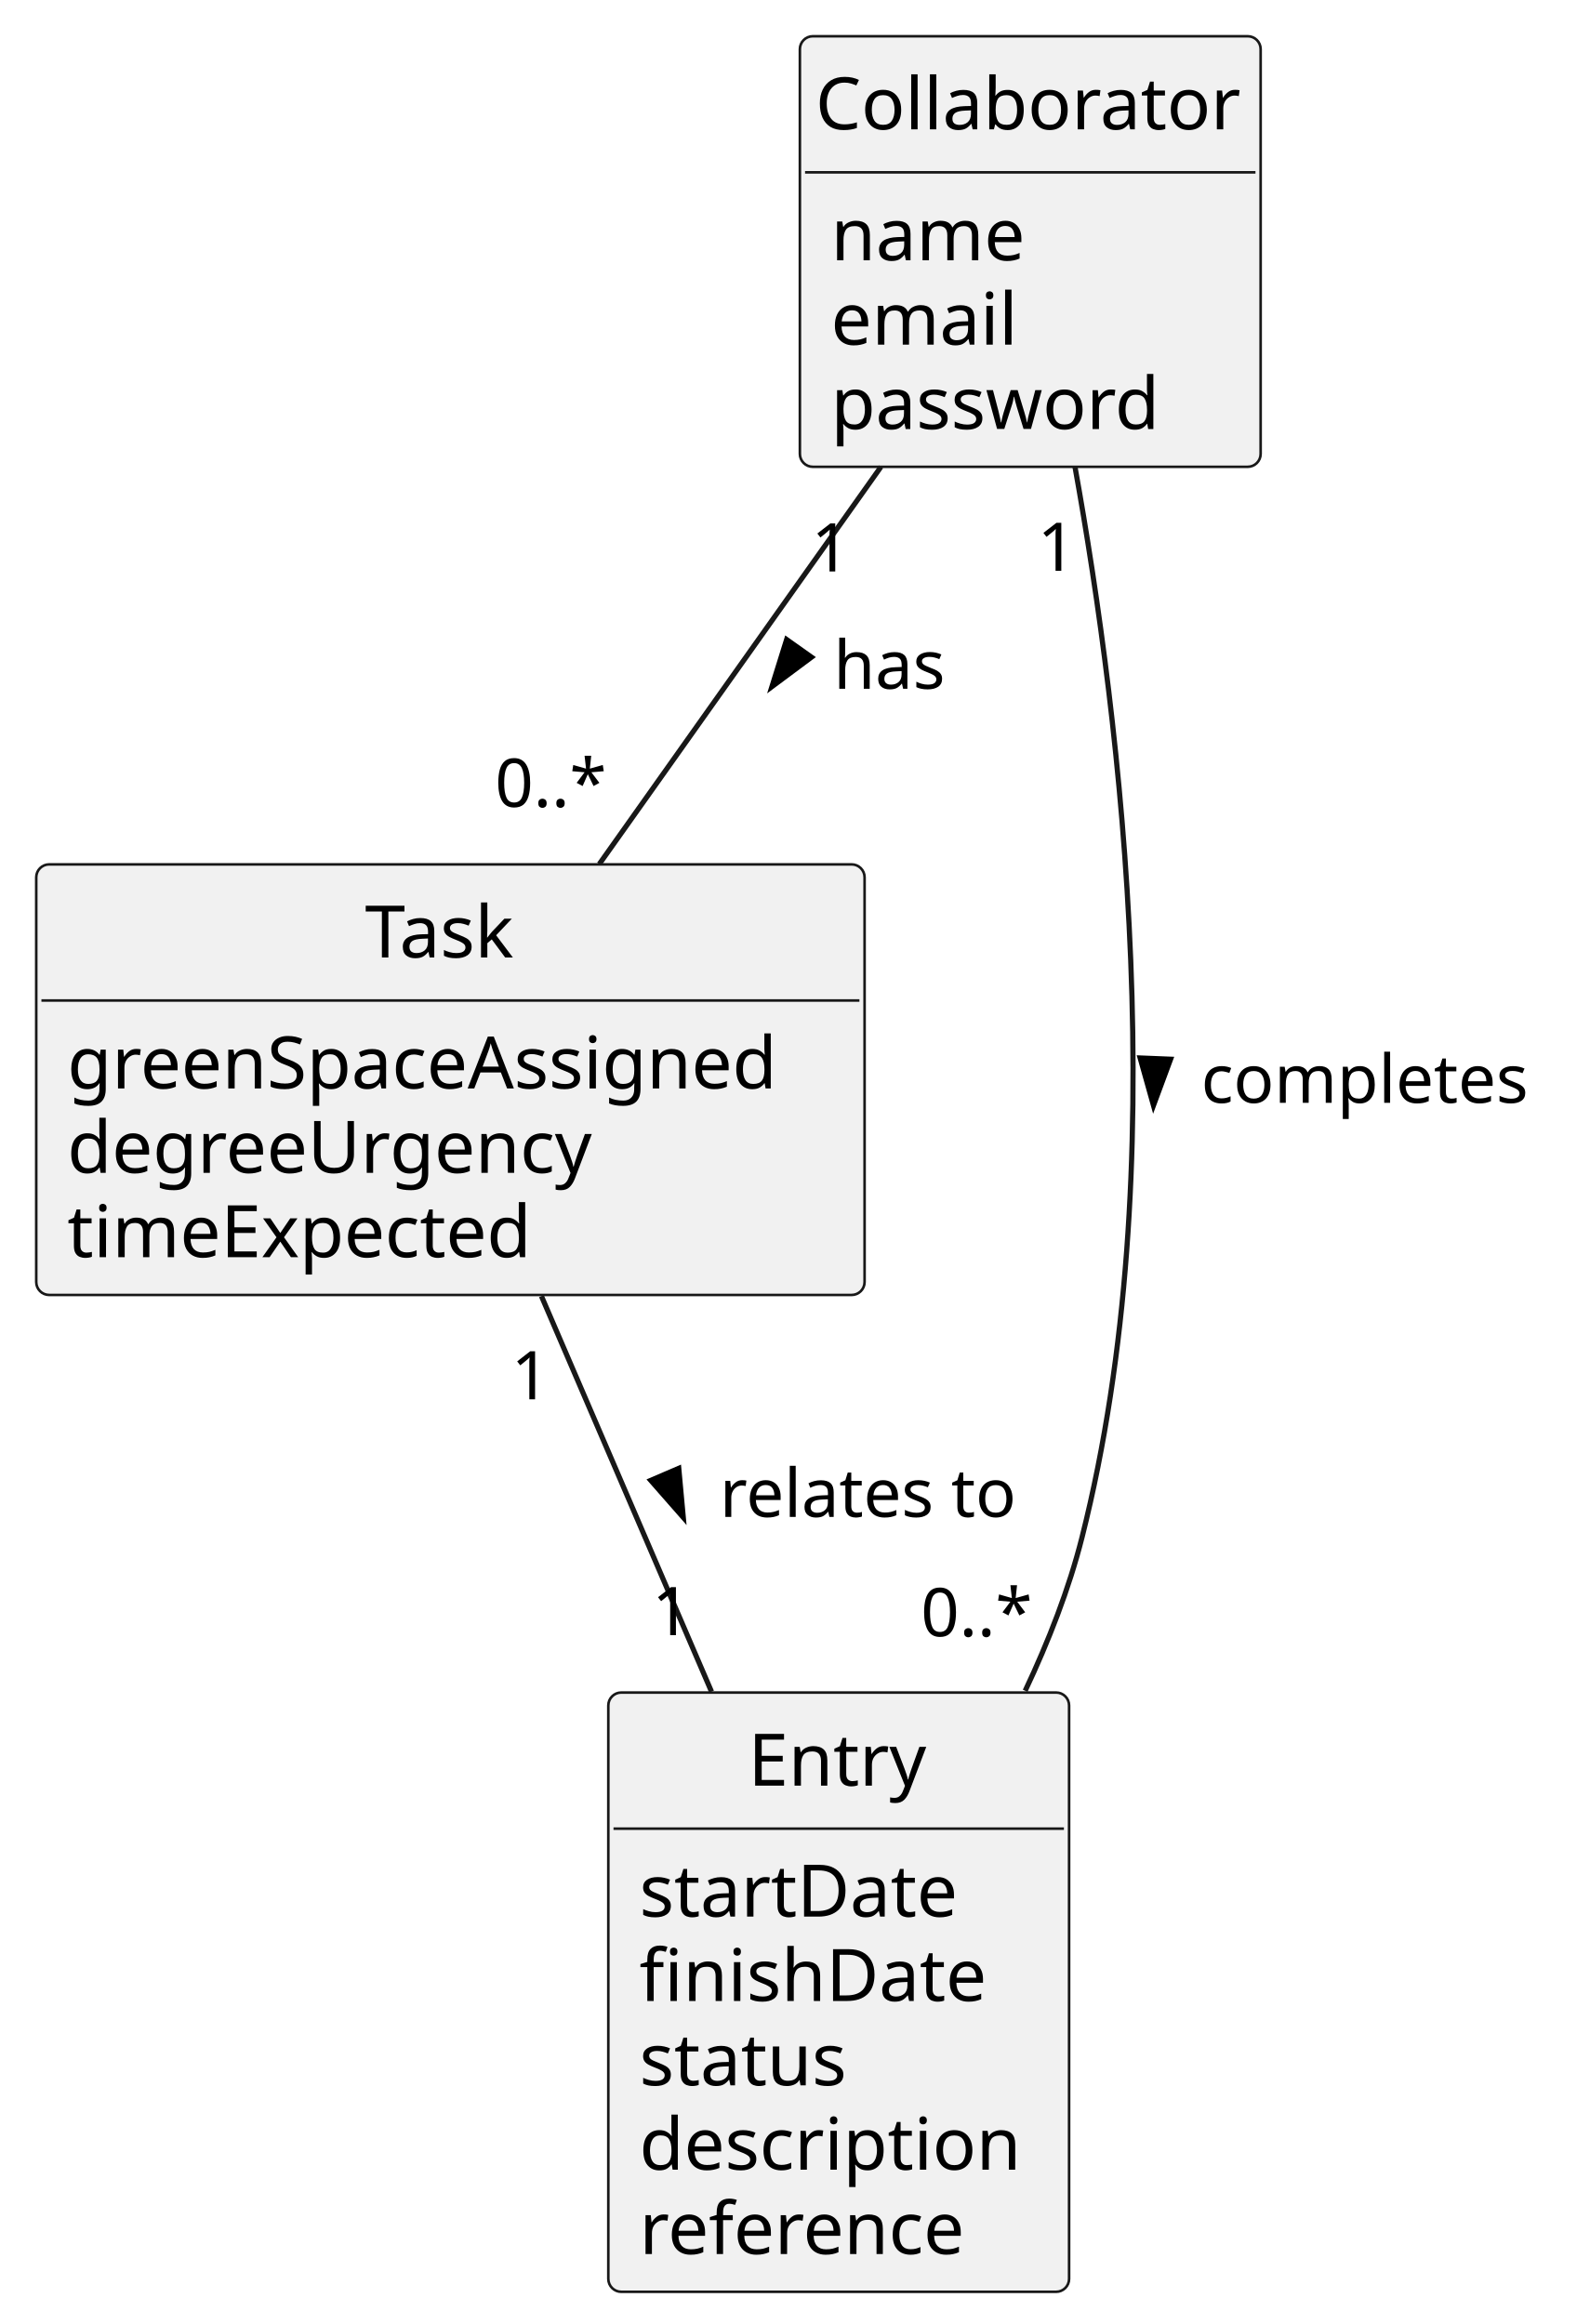
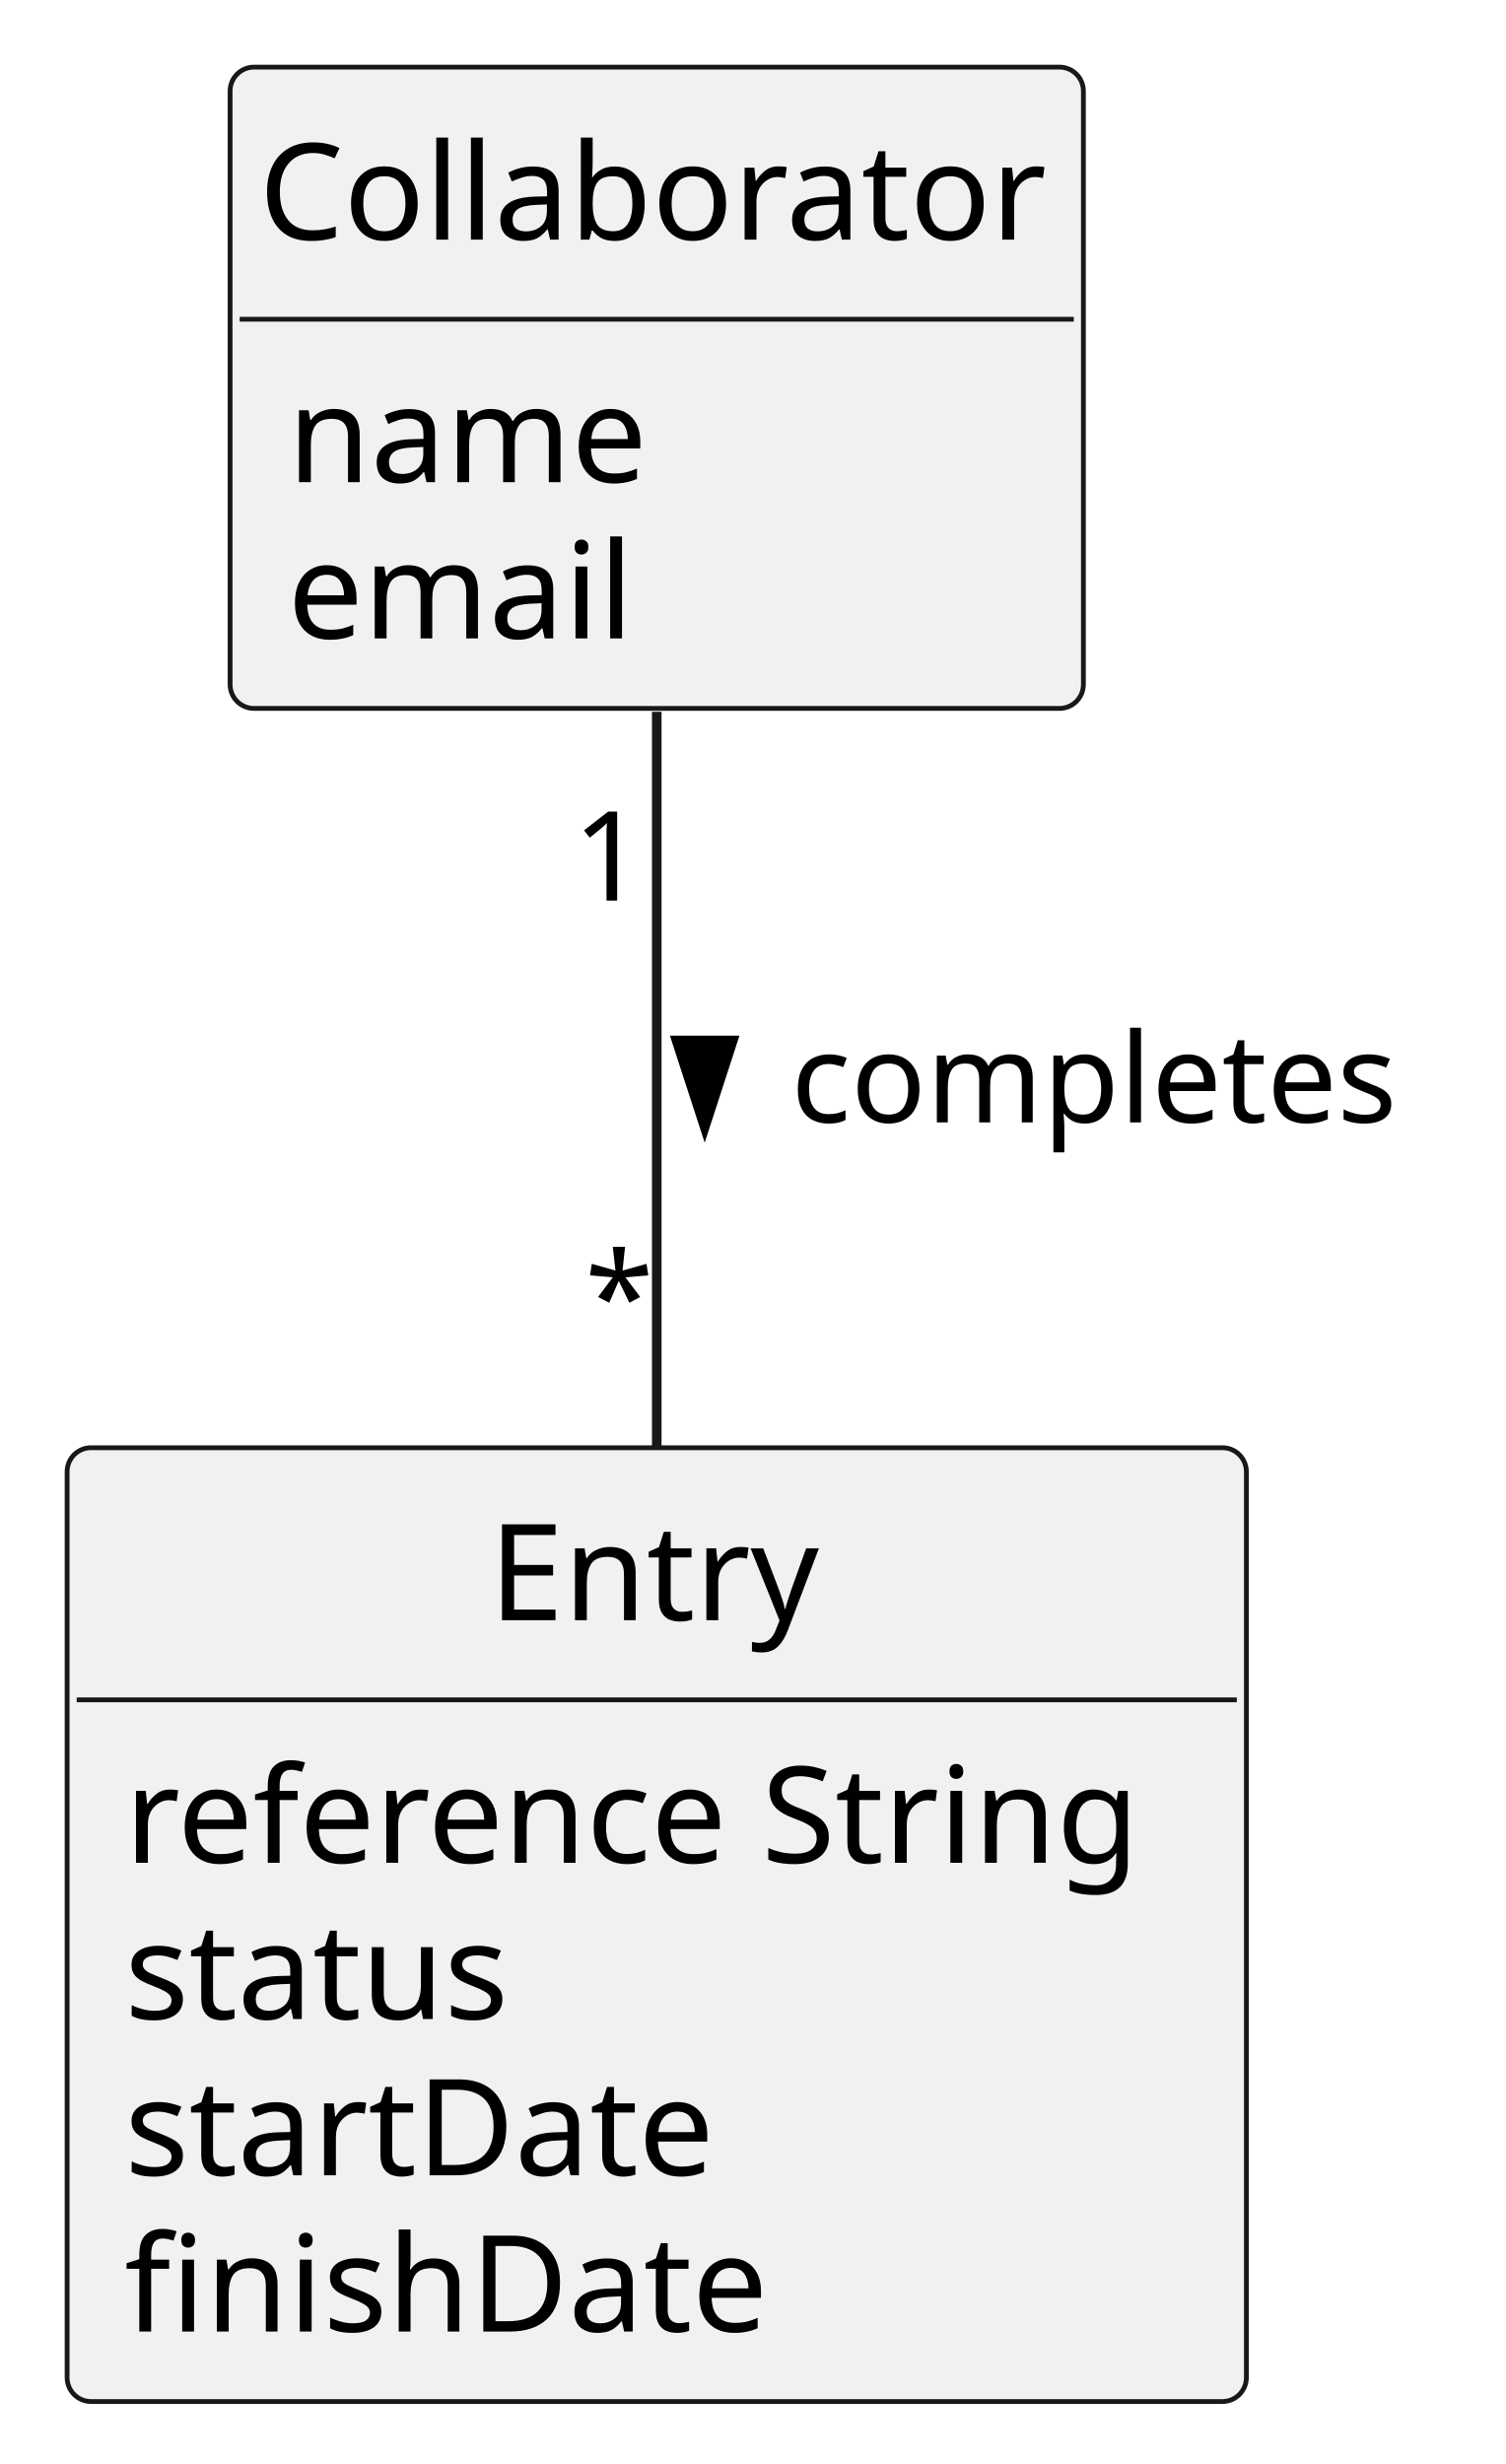
- <svg xmlns="http://www.w3.org/2000/svg" contentStyleType="text/css" height="449px" preserveAspectRatio="none" style="width:307px;height:449px;background:#FFFFFF;" version="1.1" viewBox="0 0 307 449" width="307px" zoomAndPan="magnify">
+ <svg xmlns="http://www.w3.org/2000/svg" contentStyleType="text/css" height="257px" preserveAspectRatio="none" style="width:157px;height:257px;background:#FFFFFF;" version="1.1" viewBox="0 0 157 257" width="157px" zoomAndPan="magnify">
  <defs />
  <g>
+     <g id="elem_Entry">
+       <rect codeLine="8" fill="#F1F1F1" height="99.484" id="Entry" rx="2.5" ry="2.5" style="stroke:#181818;stroke-width:0.5;" width="123" x="7" y="151" />
+       <text fill="#000000" font-family="sans-serif" font-size="14" lengthAdjust="spacing" textLength="35" x="51" y="168.995">Entry</text>
+       <line style="stroke:#181818;stroke-width:0.5;" x1="8" x2="129" y1="177.297" y2="177.297" />
+       <text fill="#000000" font-family="sans-serif" font-size="14" lengthAdjust="spacing" textLength="111" x="13" y="194.292">reference String</text>
+       <text fill="#000000" font-family="sans-serif" font-size="14" lengthAdjust="spacing" textLength="43" x="13" y="210.589">status</text>
+       <text fill="#000000" font-family="sans-serif" font-size="14" lengthAdjust="spacing" textLength="64" x="13" y="226.886">startDate</text>
+       <text fill="#000000" font-family="sans-serif" font-size="14" lengthAdjust="spacing" textLength="69" x="13" y="243.183">finishDate</text>
+     </g>
    <g id="elem_Collaborator">
-       <rect codeLine="12" fill="#F1F1F1" height="83.188" id="Collaborator" rx="2.5" ry="2.5" style="stroke:#181818;stroke-width:0.5;" width="89" x="154.5" y="7" />
-       <text fill="#000000" font-family="sans-serif" font-size="14" lengthAdjust="spacing" textLength="83" x="157.5" y="24.995">Collaborator</text>
-       <line style="stroke:#181818;stroke-width:0.5;" x1="155.5" x2="242.5" y1="33.297" y2="33.297" />
-       <text fill="#000000" font-family="sans-serif" font-size="14" lengthAdjust="spacing" textLength="39" x="160.5" y="50.292">name</text>
-       <text fill="#000000" font-family="sans-serif" font-size="14" lengthAdjust="spacing" textLength="36" x="160.5" y="66.589">email</text>
-       <text fill="#000000" font-family="sans-serif" font-size="14" lengthAdjust="spacing" textLength="67" x="160.5" y="82.886">password</text>
-     </g>
-     <g id="elem_Task">
-       <rect codeLine="18" fill="#F1F1F1" height="83.188" id="Task" rx="2.5" ry="2.5" style="stroke:#181818;stroke-width:0.5;" width="160" x="7" y="167" />
-       <text fill="#000000" font-family="sans-serif" font-size="14" lengthAdjust="spacing" textLength="33" x="70.5" y="184.995">Task</text>
-       <line style="stroke:#181818;stroke-width:0.5;" x1="8" x2="166" y1="193.297" y2="193.297" />
-       <text fill="#000000" font-family="sans-serif" font-size="14" lengthAdjust="spacing" textLength="148" x="13" y="210.292">greenSpaceAssigned</text>
-       <text fill="#000000" font-family="sans-serif" font-size="14" lengthAdjust="spacing" textLength="107" x="13" y="226.589">degreeUrgency</text>
-       <text fill="#000000" font-family="sans-serif" font-size="14" lengthAdjust="spacing" textLength="95" x="13" y="242.886">timeExpected</text>
-     </g>
-     <g id="elem_Entry">
-       <rect codeLine="24" fill="#F1F1F1" height="115.781" id="Entry" rx="2.5" ry="2.5" style="stroke:#181818;stroke-width:0.5;" width="89" x="117.5" y="327" />
-       <text fill="#000000" font-family="sans-serif" font-size="14" lengthAdjust="spacing" textLength="35" x="144.5" y="344.995">Entry</text>
-       <line style="stroke:#181818;stroke-width:0.5;" x1="118.5" x2="205.5" y1="353.297" y2="353.297" />
-       <text fill="#000000" font-family="sans-serif" font-size="14" lengthAdjust="spacing" textLength="64" x="123.5" y="370.292">startDate</text>
-       <text fill="#000000" font-family="sans-serif" font-size="14" lengthAdjust="spacing" textLength="69" x="123.5" y="386.589">finishDate</text>
-       <text fill="#000000" font-family="sans-serif" font-size="14" lengthAdjust="spacing" textLength="43" x="123.5" y="402.886">status</text>
-       <text fill="#000000" font-family="sans-serif" font-size="14" lengthAdjust="spacing" textLength="77" x="123.5" y="419.183">description</text>
-       <text fill="#000000" font-family="sans-serif" font-size="14" lengthAdjust="spacing" textLength="67" x="123.5" y="435.479">reference</text>
-     </g>
-     <g id="link_Collaborator_Task">
-       <path codeLine="32" d="M170.16,90.19 C153.44,113.78 132.45,143.38 115.75,166.95 " fill="none" id="Collaborator-Task" style="stroke:#181818;stroke-width:1.0;" />
-       <polygon fill="#000000" points="149.109,132.646,156.737,126.966,151.942,123.567,149.109,132.646" style="stroke:#000000;stroke-width:1.0;" />
-       <text fill="#000000" font-family="sans-serif" font-size="13" lengthAdjust="spacing" textLength="23" x="161" y="133.067">has</text>
-       <text fill="#000000" font-family="sans-serif" font-size="13" lengthAdjust="spacing" textLength="8" x="156.721" y="110.4">1</text>
-       <text fill="#000000" font-family="sans-serif" font-size="13" lengthAdjust="spacing" textLength="23" x="95.607" y="155.888">0..*</text>
+       <rect codeLine="15" fill="#F1F1F1" height="66.891" id="Collaborator" rx="2.5" ry="2.5" style="stroke:#181818;stroke-width:0.5;" width="89" x="24" y="7" />
+       <text fill="#000000" font-family="sans-serif" font-size="14" lengthAdjust="spacing" textLength="83" x="27" y="24.995">Collaborator</text>
+       <line style="stroke:#181818;stroke-width:0.5;" x1="25" x2="112" y1="33.297" y2="33.297" />
+       <text fill="#000000" font-family="sans-serif" font-size="14" lengthAdjust="spacing" textLength="39" x="30" y="50.292">name</text>
+       <text fill="#000000" font-family="sans-serif" font-size="14" lengthAdjust="spacing" textLength="36" x="30" y="66.589">email</text>
    </g>
    <g id="link_Collaborator_Entry">
-       <path codeLine="33" d="M207.62,90.09 C216.57,139.73 226.97,225.92 209,297 C206.48,306.99 202.55,317.07 198.02,326.66 " fill="none" id="Collaborator-Entry" style="stroke:#181818;stroke-width:1.0;" />
-       <polygon fill="#000000" points="222.797,213.562,226.101,204.644,220.227,204.405,222.797,213.562" style="stroke:#000000;stroke-width:1.0;" />
-       <text fill="#000000" font-family="sans-serif" font-size="13" lengthAdjust="spacing" textLength="67" x="232" y="213.067">completes</text>
-       <text fill="#000000" font-family="sans-serif" font-size="13" lengthAdjust="spacing" textLength="8" x="200.385" y="110.283">1</text>
-       <text fill="#000000" font-family="sans-serif" font-size="13" lengthAdjust="spacing" textLength="23" x="177.855" y="316.135">0..*</text>
-     </g>
-     <g id="link_Task_Entry">
-       <path codeLine="34" d="M104.58,250.41 C114.37,273.18 126.7,301.87 137.43,326.83 " fill="none" id="Task-Entry" style="stroke:#181818;stroke-width:1.0;" />
-       <polygon fill="#000000" points="131.975,293.16,131.103,283.69,125.703,286.011,131.975,293.16" style="stroke:#000000;stroke-width:1.0;" />
-       <text fill="#000000" font-family="sans-serif" font-size="13" lengthAdjust="spacing" textLength="61" x="139" y="293.067">relates to</text>
-       <text fill="#000000" font-family="sans-serif" font-size="13" lengthAdjust="spacing" textLength="8" x="98.744" y="270.347">1</text>
-       <text fill="#000000" font-family="sans-serif" font-size="13" lengthAdjust="spacing" textLength="8" x="125.948" y="315.915">1</text>
+       <path codeLine="21" d="M68.5,74.24 C68.5,96.38 68.5,126.02 68.5,150.9 " fill="none" id="Collaborator-Entry" style="stroke:#181818;stroke-width:1.0;" />
+       <polygon fill="#000000" points="73.5,117.566,76.439,108.521,70.561,108.521,73.5,117.566" style="stroke:#000000;stroke-width:1.0;" />
+       <text fill="#000000" font-family="sans-serif" font-size="13" lengthAdjust="spacing" textLength="67" x="82.5" y="117.067">completes</text>
+       <text fill="#000000" font-family="sans-serif" font-size="13" lengthAdjust="spacing" textLength="8" x="59.763" y="93.933">1</text>
+       <text fill="#000000" font-family="sans-serif" font-size="13" lengthAdjust="spacing" textLength="7" x="61.008" y="139.912">*</text>
    </g>
  </g>
</svg>
